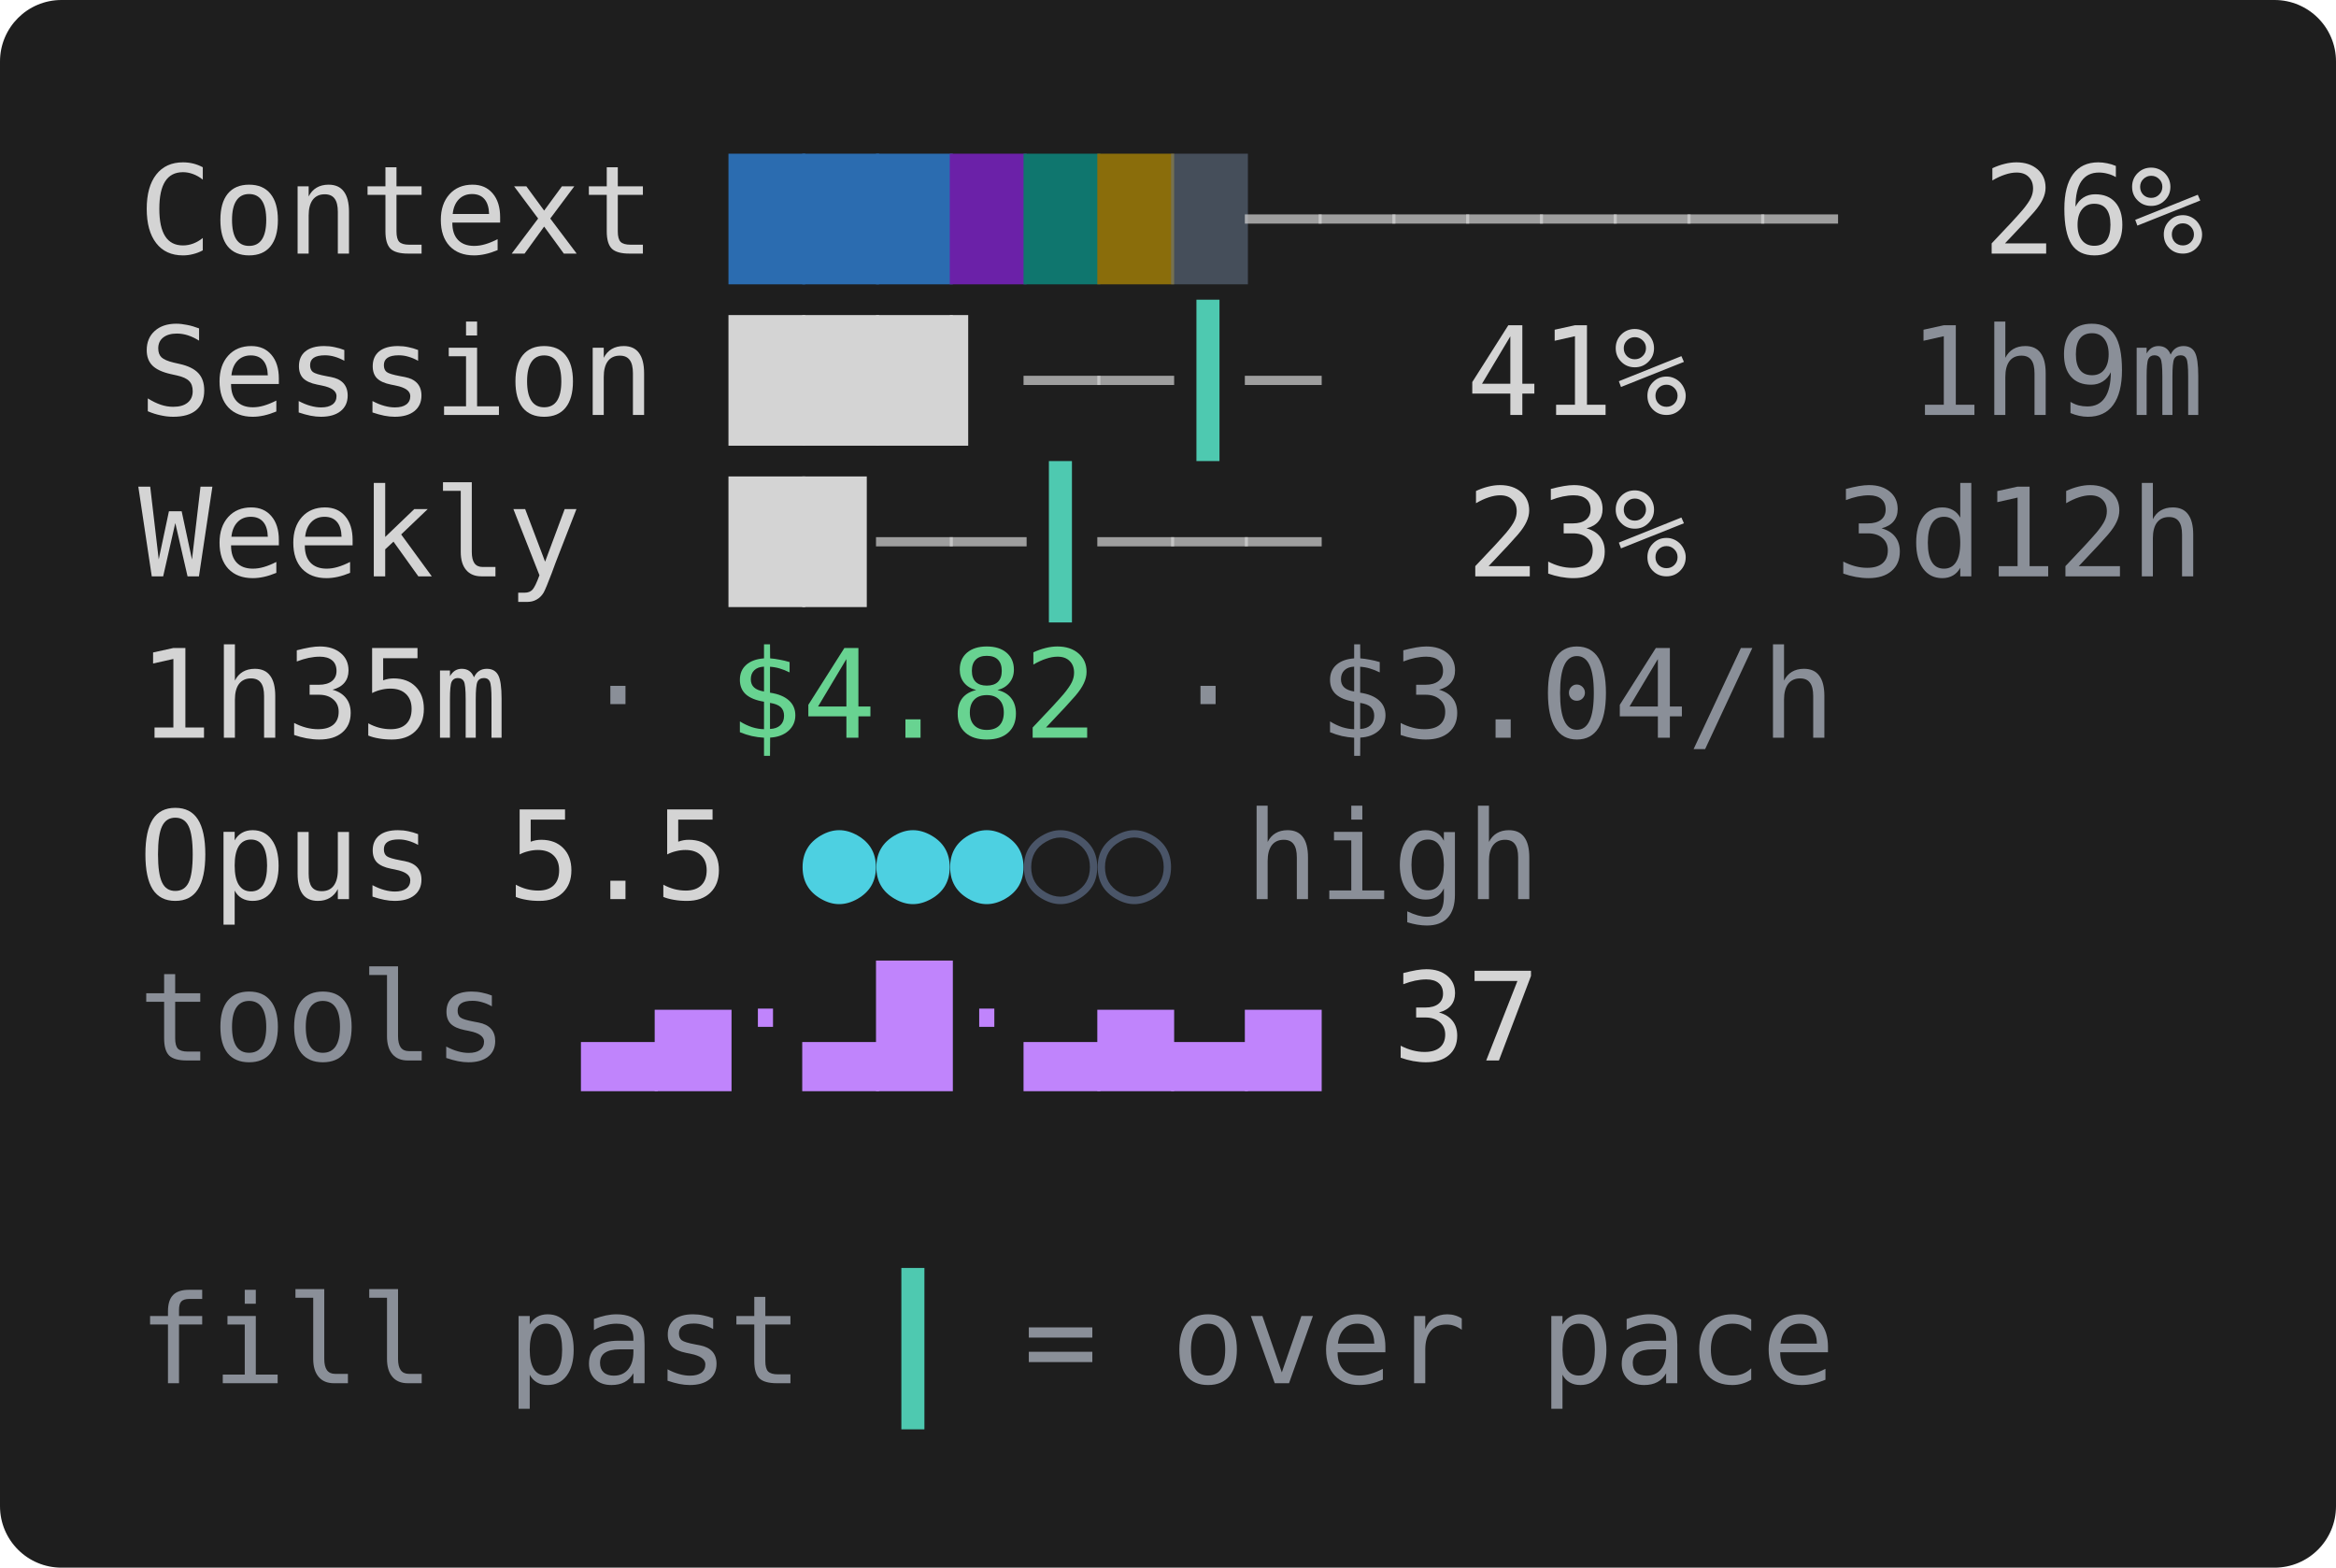
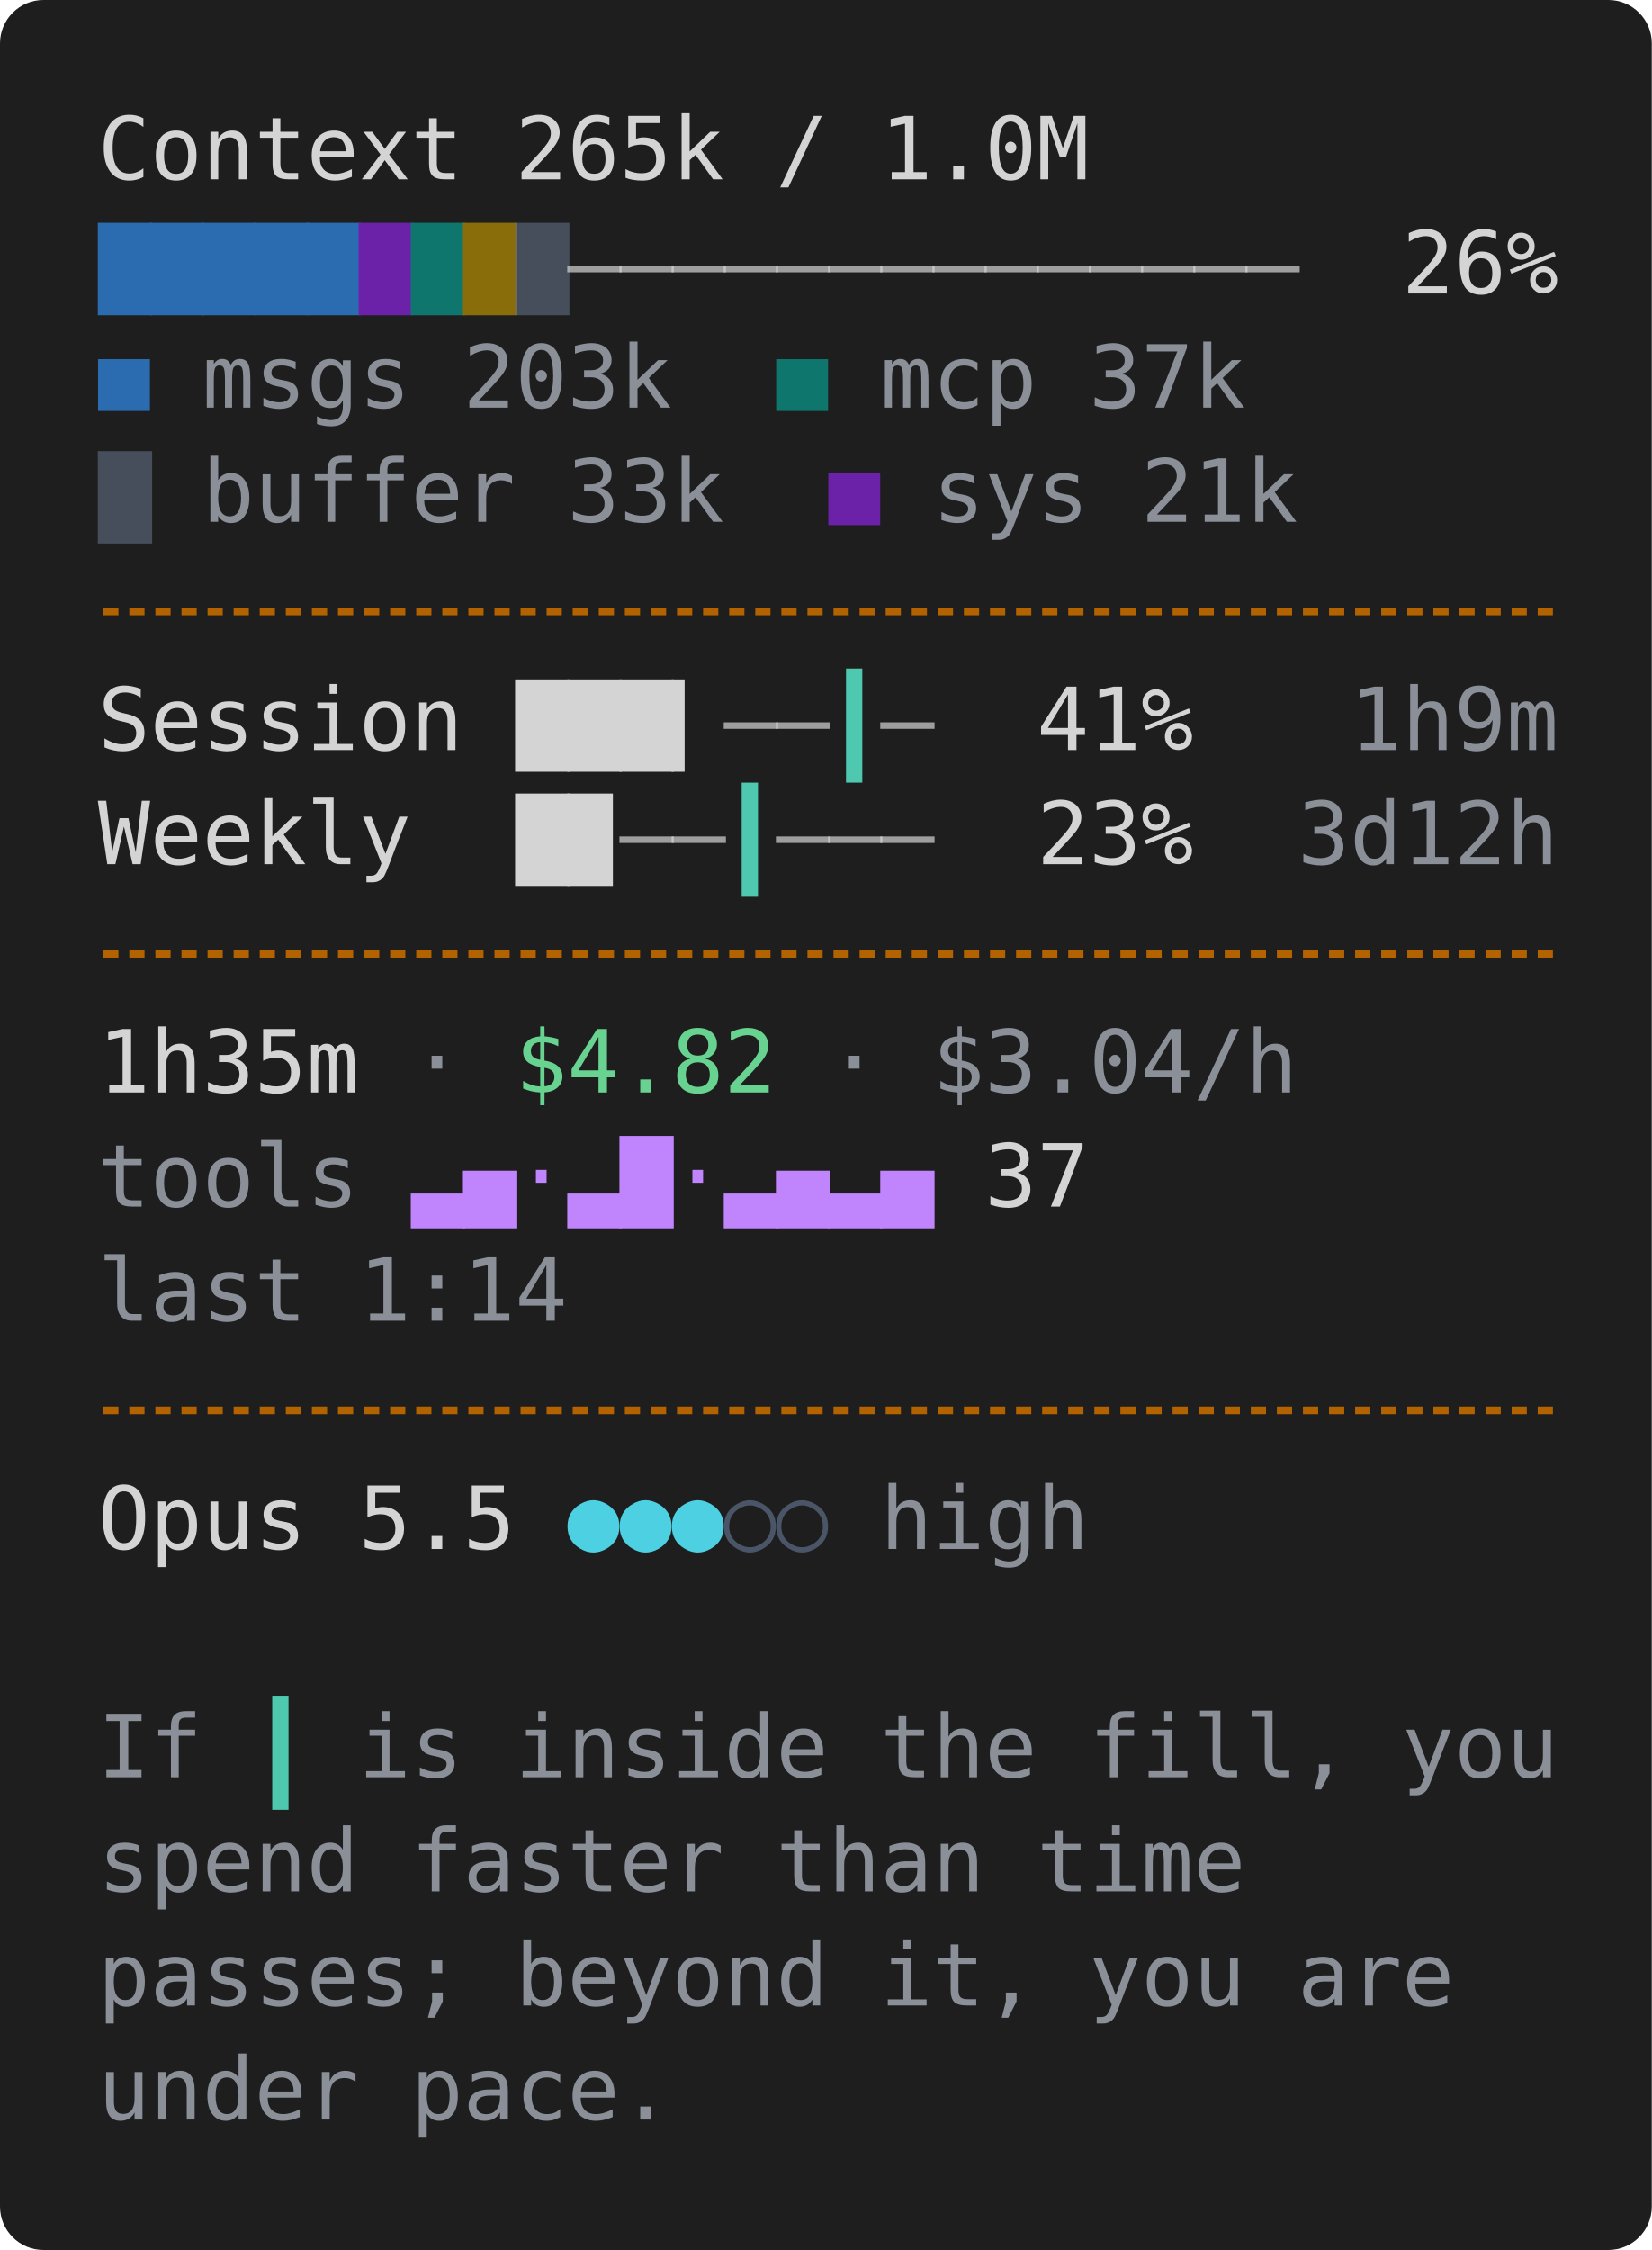
- <svg xmlns="http://www.w3.org/2000/svg" width="304" height="204" viewBox="0 0 304 204" font-family="DejaVu Sans Mono, Menlo, Consolas, monospace" font-size="16">
-   <rect width="304" height="204" rx="8" fill="#1e1e1e" />
+ <svg xmlns="http://www.w3.org/2000/svg" width="304" height="414" viewBox="0 0 304 414" font-family="DejaVu Sans Mono, Menlo, Consolas, monospace" font-size="16">
+   <rect width="304" height="414" rx="8" fill="#1e1e1e" />
  <text x="18.0" y="33" fill="#d4d4d4">C</text>
  <text x="27.6" y="33" fill="#d4d4d4">o</text>
  <text x="37.2" y="33" fill="#d4d4d4">n</text>
  <text x="46.8" y="33" fill="#d4d4d4">t</text>
  <text x="56.4" y="33" fill="#d4d4d4">e</text>
  <text x="66.0" y="33" fill="#d4d4d4">x</text>
  <text x="75.6" y="33" fill="#d4d4d4">t</text>
-   <rect x="94.8" y="20" width="10.0" height="17" fill="#2b6cb0" />
-   <rect x="104.4" y="20" width="10.0" height="17" fill="#2b6cb0" />
-   <rect x="114.0" y="20" width="10.0" height="17" fill="#2b6cb0" />
-   <rect x="123.6" y="20" width="10.0" height="17" fill="#6b21a8" />
-   <rect x="133.2" y="20" width="10.0" height="17" fill="#0f766e" />
-   <rect x="142.8" y="20" width="10.0" height="17" fill="#8a6d0b" />
-   <rect x="152.4" y="20" width="10.0" height="17" fill="#64748b" opacity="0.55" />
-   <line x1="162.0" y1="28.5" x2="172.0" y2="28.5" stroke="#d4d4d4" stroke-width="1.2" opacity="0.7" />
-   <line x1="171.6" y1="28.5" x2="181.6" y2="28.5" stroke="#d4d4d4" stroke-width="1.2" opacity="0.7" />
-   <line x1="181.2" y1="28.5" x2="191.2" y2="28.5" stroke="#d4d4d4" stroke-width="1.2" opacity="0.7" />
-   <line x1="190.8" y1="28.5" x2="200.8" y2="28.5" stroke="#d4d4d4" stroke-width="1.2" opacity="0.7" />
-   <line x1="200.4" y1="28.5" x2="210.4" y2="28.5" stroke="#d4d4d4" stroke-width="1.2" opacity="0.7" />
-   <line x1="210.0" y1="28.5" x2="220.0" y2="28.5" stroke="#d4d4d4" stroke-width="1.2" opacity="0.7" />
-   <line x1="219.6" y1="28.5" x2="229.6" y2="28.5" stroke="#d4d4d4" stroke-width="1.2" opacity="0.7" />
-   <line x1="229.2" y1="28.5" x2="239.2" y2="28.5" stroke="#d4d4d4" stroke-width="1.2" opacity="0.7" />
-   <text x="258.0" y="33" fill="#d4d4d4">2</text>
-   <text x="267.6" y="33" fill="#d4d4d4">6</text>
-   <text x="277.2" y="33" fill="#d4d4d4">%</text>
-   <text x="18.0" y="54" fill="#d4d4d4">S</text>
-   <text x="27.6" y="54" fill="#d4d4d4">e</text>
-   <text x="37.2" y="54" fill="#d4d4d4">s</text>
-   <text x="46.8" y="54" fill="#d4d4d4">s</text>
-   <text x="56.4" y="54" fill="#d4d4d4">i</text>
-   <text x="66.0" y="54" fill="#d4d4d4">o</text>
-   <text x="75.6" y="54" fill="#d4d4d4">n</text>
-   <rect x="94.8" y="41" width="10.0" height="17" fill="#d4d4d4" />
-   <rect x="104.4" y="41" width="10.0" height="17" fill="#d4d4d4" />
-   <rect x="114.0" y="41" width="10.0" height="17" fill="#d4d4d4" />
-   <rect x="123.6" y="41" width="2.4" height="17" fill="#d4d4d4" />
+   <text x="94.8" y="33" fill="#d4d4d4">2</text>
+   <text x="104.4" y="33" fill="#d4d4d4">6</text>
+   <text x="114.0" y="33" fill="#d4d4d4">5</text>
+   <text x="123.6" y="33" fill="#d4d4d4">k</text>
+   <text x="142.8" y="33" fill="#d4d4d4">/</text>
+   <text x="162.0" y="33" fill="#d4d4d4">1</text>
+   <text x="171.6" y="33" fill="#d4d4d4">.</text>
+   <text x="181.2" y="33" fill="#d4d4d4">0</text>
+   <text x="190.8" y="33" fill="#d4d4d4">M</text>
+   <rect x="18.0" y="41" width="10.0" height="17" fill="#2b6cb0" />
+   <rect x="27.6" y="41" width="10.0" height="17" fill="#2b6cb0" />
+   <rect x="37.2" y="41" width="10.0" height="17" fill="#2b6cb0" />
+   <rect x="46.8" y="41" width="10.0" height="17" fill="#2b6cb0" />
+   <rect x="56.4" y="41" width="10.0" height="17" fill="#2b6cb0" />
+   <rect x="66.0" y="41" width="10.0" height="17" fill="#6b21a8" />
+   <rect x="75.6" y="41" width="10.0" height="17" fill="#0f766e" />
+   <rect x="85.2" y="41" width="10.0" height="17" fill="#8a6d0b" />
+   <rect x="94.8" y="41" width="10.0" height="17" fill="#64748b" opacity="0.55" />
+   <line x1="104.4" y1="49.5" x2="114.4" y2="49.5" stroke="#d4d4d4" stroke-width="1.2" opacity="0.7" />
+   <line x1="114.0" y1="49.5" x2="124.0" y2="49.5" stroke="#d4d4d4" stroke-width="1.2" opacity="0.7" />
+   <line x1="123.6" y1="49.5" x2="133.6" y2="49.5" stroke="#d4d4d4" stroke-width="1.2" opacity="0.7" />
  <line x1="133.2" y1="49.5" x2="143.2" y2="49.5" stroke="#d4d4d4" stroke-width="1.2" opacity="0.7" />
  <line x1="142.8" y1="49.5" x2="152.8" y2="49.5" stroke="#d4d4d4" stroke-width="1.2" opacity="0.7" />
-   <line x1="157.2" y1="39" x2="157.2" y2="60" stroke="#4ec9b0" stroke-width="3" />
+   <line x1="152.4" y1="49.5" x2="162.4" y2="49.5" stroke="#d4d4d4" stroke-width="1.2" opacity="0.7" />
  <line x1="162.0" y1="49.5" x2="172.0" y2="49.5" stroke="#d4d4d4" stroke-width="1.2" opacity="0.7" />
-   <text x="190.8" y="54" fill="#d4d4d4">4</text>
-   <text x="200.4" y="54" fill="#d4d4d4">1</text>
-   <text x="210.0" y="54" fill="#d4d4d4">%</text>
-   <text x="248.4" y="54" fill="#8a8f98">1</text>
-   <text x="258.0" y="54" fill="#8a8f98">h</text>
-   <text x="267.6" y="54" fill="#8a8f98">9</text>
-   <text x="277.2" y="54" fill="#8a8f98">m</text>
-   <text x="18.0" y="75" fill="#d4d4d4">W</text>
-   <text x="27.6" y="75" fill="#d4d4d4">e</text>
-   <text x="37.2" y="75" fill="#d4d4d4">e</text>
-   <text x="46.8" y="75" fill="#d4d4d4">k</text>
-   <text x="56.4" y="75" fill="#d4d4d4">l</text>
-   <text x="66.0" y="75" fill="#d4d4d4">y</text>
-   <rect x="94.8" y="62" width="10.0" height="17" fill="#d4d4d4" />
-   <rect x="104.4" y="62" width="8.4" height="17" fill="#d4d4d4" />
-   <line x1="114.0" y1="70.5" x2="124.0" y2="70.5" stroke="#d4d4d4" stroke-width="1.2" opacity="0.7" />
-   <line x1="123.6" y1="70.5" x2="133.6" y2="70.5" stroke="#d4d4d4" stroke-width="1.2" opacity="0.7" />
-   <line x1="138.0" y1="60" x2="138.0" y2="81" stroke="#4ec9b0" stroke-width="3" />
-   <line x1="142.8" y1="70.5" x2="152.8" y2="70.5" stroke="#d4d4d4" stroke-width="1.2" opacity="0.7" />
-   <line x1="152.4" y1="70.5" x2="162.4" y2="70.5" stroke="#d4d4d4" stroke-width="1.2" opacity="0.7" />
-   <line x1="162.0" y1="70.5" x2="172.0" y2="70.5" stroke="#d4d4d4" stroke-width="1.2" opacity="0.7" />
-   <text x="190.8" y="75" fill="#d4d4d4">2</text>
-   <text x="200.4" y="75" fill="#d4d4d4">3</text>
-   <text x="210.0" y="75" fill="#d4d4d4">%</text>
-   <text x="238.8" y="75" fill="#8a8f98">3</text>
-   <text x="248.4" y="75" fill="#8a8f98">d</text>
-   <text x="258.0" y="75" fill="#8a8f98">1</text>
-   <text x="267.6" y="75" fill="#8a8f98">2</text>
-   <text x="277.2" y="75" fill="#8a8f98">h</text>
-   <text x="18.0" y="96" fill="#d4d4d4">1</text>
-   <text x="27.6" y="96" fill="#d4d4d4">h</text>
-   <text x="37.2" y="96" fill="#d4d4d4">3</text>
-   <text x="46.8" y="96" fill="#d4d4d4">5</text>
-   <text x="56.4" y="96" fill="#d4d4d4">m</text>
-   <text x="75.6" y="96" fill="#8a8f98">·</text>
-   <text x="94.8" y="96" fill="#68d391">$</text>
-   <text x="104.4" y="96" fill="#68d391">4</text>
-   <text x="114.0" y="96" fill="#68d391">.</text>
-   <text x="123.6" y="96" fill="#68d391">8</text>
-   <text x="133.2" y="96" fill="#68d391">2</text>
-   <text x="152.4" y="96" fill="#8a8f98">·</text>
-   <text x="171.6" y="96" fill="#8a8f98">$</text>
-   <text x="181.2" y="96" fill="#8a8f98">3</text>
-   <text x="190.8" y="96" fill="#8a8f98">.</text>
-   <text x="200.4" y="96" fill="#8a8f98">0</text>
-   <text x="210.0" y="96" fill="#8a8f98">4</text>
-   <text x="219.6" y="96" fill="#8a8f98">/</text>
-   <text x="229.2" y="96" fill="#8a8f98">h</text>
-   <text x="18.0" y="117" fill="#d4d4d4">O</text>
-   <text x="27.6" y="117" fill="#d4d4d4">p</text>
-   <text x="37.2" y="117" fill="#d4d4d4">u</text>
-   <text x="46.8" y="117" fill="#d4d4d4">s</text>
-   <text x="66.0" y="117" fill="#d4d4d4">5</text>
-   <text x="75.6" y="117" fill="#d4d4d4">.</text>
-   <text x="85.2" y="117" fill="#d4d4d4">5</text>
-   <text x="104.4" y="117" fill="#4dd0e1">●</text>
-   <text x="114.0" y="117" fill="#4dd0e1">●</text>
-   <text x="123.6" y="117" fill="#4dd0e1">●</text>
-   <text x="133.2" y="117" fill="#4a5568">○</text>
-   <text x="142.8" y="117" fill="#4a5568">○</text>
-   <text x="162.0" y="117" fill="#8a8f98">h</text>
-   <text x="171.6" y="117" fill="#8a8f98">i</text>
-   <text x="181.2" y="117" fill="#8a8f98">g</text>
-   <text x="190.8" y="117" fill="#8a8f98">h</text>
-   <text x="18.0" y="138" fill="#8a8f98">t</text>
-   <text x="27.6" y="138" fill="#8a8f98">o</text>
-   <text x="37.2" y="138" fill="#8a8f98">o</text>
-   <text x="46.8" y="138" fill="#8a8f98">l</text>
-   <text x="56.4" y="138" fill="#8a8f98">s</text>
-   <rect x="75.6" y="135.6" width="10.0" height="6.4" fill="#c084fc" />
-   <rect x="85.2" y="131.4" width="10.0" height="10.6" fill="#c084fc" />
-   <text x="94.8" y="138" fill="#c084fc">·</text>
-   <rect x="104.4" y="135.6" width="10.0" height="6.4" fill="#c084fc" />
-   <rect x="114.0" y="125" width="10.0" height="17" fill="#c084fc" />
-   <text x="123.6" y="138" fill="#c084fc">·</text>
-   <rect x="133.2" y="135.6" width="10.0" height="6.4" fill="#c084fc" />
-   <rect x="142.8" y="131.4" width="10.0" height="10.6" fill="#c084fc" />
-   <rect x="152.4" y="135.6" width="10.0" height="6.4" fill="#c084fc" />
-   <rect x="162.0" y="131.4" width="10.0" height="10.6" fill="#c084fc" />
-   <text x="181.2" y="138" fill="#d4d4d4">3</text>
-   <text x="190.8" y="138" fill="#d4d4d4">7</text>
-   <text x="18.0" y="180" fill="#8a8f98">f</text>
-   <text x="27.6" y="180" fill="#8a8f98">i</text>
-   <text x="37.2" y="180" fill="#8a8f98">l</text>
-   <text x="46.8" y="180" fill="#8a8f98">l</text>
-   <text x="66.0" y="180" fill="#8a8f98">p</text>
-   <text x="75.6" y="180" fill="#8a8f98">a</text>
-   <text x="85.2" y="180" fill="#8a8f98">s</text>
-   <text x="94.8" y="180" fill="#8a8f98">t</text>
-   <line x1="118.8" y1="165" x2="118.8" y2="186" stroke="#4ec9b0" stroke-width="3" />
-   <text x="133.2" y="180" fill="#8a8f98">=</text>
-   <text x="152.4" y="180" fill="#8a8f98">o</text>
-   <text x="162.0" y="180" fill="#8a8f98">v</text>
-   <text x="171.6" y="180" fill="#8a8f98">e</text>
-   <text x="181.2" y="180" fill="#8a8f98">r</text>
-   <text x="200.4" y="180" fill="#8a8f98">p</text>
-   <text x="210.0" y="180" fill="#8a8f98">a</text>
-   <text x="219.6" y="180" fill="#8a8f98">c</text>
-   <text x="229.2" y="180" fill="#8a8f98">e</text>
+   <line x1="171.6" y1="49.5" x2="181.6" y2="49.5" stroke="#d4d4d4" stroke-width="1.2" opacity="0.7" />
+   <line x1="181.2" y1="49.5" x2="191.2" y2="49.5" stroke="#d4d4d4" stroke-width="1.2" opacity="0.7" />
+   <line x1="190.8" y1="49.5" x2="200.8" y2="49.5" stroke="#d4d4d4" stroke-width="1.2" opacity="0.7" />
+   <line x1="200.4" y1="49.5" x2="210.4" y2="49.5" stroke="#d4d4d4" stroke-width="1.2" opacity="0.7" />
+   <line x1="210.0" y1="49.5" x2="220.0" y2="49.5" stroke="#d4d4d4" stroke-width="1.2" opacity="0.7" />
+   <line x1="219.6" y1="49.5" x2="229.6" y2="49.5" stroke="#d4d4d4" stroke-width="1.2" opacity="0.7" />
+   <line x1="229.2" y1="49.5" x2="239.2" y2="49.5" stroke="#d4d4d4" stroke-width="1.2" opacity="0.7" />
+   <text x="258.0" y="54" fill="#d4d4d4">2</text>
+   <text x="267.6" y="54" fill="#d4d4d4">6</text>
+   <text x="277.2" y="54" fill="#d4d4d4">%</text>
+   <text x="18.0" y="75" fill="#2b6cb0">■</text>
+   <text x="37.2" y="75" fill="#8a8f98">m</text>
+   <text x="46.8" y="75" fill="#8a8f98">s</text>
+   <text x="56.4" y="75" fill="#8a8f98">g</text>
+   <text x="66.0" y="75" fill="#8a8f98">s</text>
+   <text x="85.2" y="75" fill="#8a8f98">2</text>
+   <text x="94.8" y="75" fill="#8a8f98">0</text>
+   <text x="104.4" y="75" fill="#8a8f98">3</text>
+   <text x="114.0" y="75" fill="#8a8f98">k</text>
+   <text x="142.8" y="75" fill="#0f766e">■</text>
+   <text x="162.0" y="75" fill="#8a8f98">m</text>
+   <text x="171.6" y="75" fill="#8a8f98">c</text>
+   <text x="181.2" y="75" fill="#8a8f98">p</text>
+   <text x="200.4" y="75" fill="#8a8f98">3</text>
+   <text x="210.0" y="75" fill="#8a8f98">7</text>
+   <text x="219.6" y="75" fill="#8a8f98">k</text>
+   <rect x="18.0" y="83" width="10.0" height="17" fill="#64748b" opacity="0.55" />
+   <text x="37.2" y="96" fill="#8a8f98">b</text>
+   <text x="46.8" y="96" fill="#8a8f98">u</text>
+   <text x="56.4" y="96" fill="#8a8f98">f</text>
+   <text x="66.0" y="96" fill="#8a8f98">f</text>
+   <text x="75.6" y="96" fill="#8a8f98">e</text>
+   <text x="85.2" y="96" fill="#8a8f98">r</text>
+   <text x="104.4" y="96" fill="#8a8f98">3</text>
+   <text x="114.0" y="96" fill="#8a8f98">3</text>
+   <text x="123.6" y="96" fill="#8a8f98">k</text>
+   <text x="152.4" y="96" fill="#6b21a8">■</text>
+   <text x="171.6" y="96" fill="#8a8f98">s</text>
+   <text x="181.2" y="96" fill="#8a8f98">y</text>
+   <text x="190.8" y="96" fill="#8a8f98">s</text>
+   <text x="210.0" y="96" fill="#8a8f98">2</text>
+   <text x="219.6" y="96" fill="#8a8f98">1</text>
+   <text x="229.2" y="96" fill="#8a8f98">k</text>
+   <line x1="19.0" y1="112.5" x2="21.8" y2="112.5" stroke="#b36200" stroke-width="1.4" />
+   <line x1="23.8" y1="112.5" x2="26.6" y2="112.5" stroke="#b36200" stroke-width="1.4" />
+   <line x1="28.6" y1="112.5" x2="31.4" y2="112.5" stroke="#b36200" stroke-width="1.4" />
+   <line x1="33.4" y1="112.5" x2="36.2" y2="112.5" stroke="#b36200" stroke-width="1.4" />
+   <line x1="38.2" y1="112.5" x2="41.0" y2="112.5" stroke="#b36200" stroke-width="1.4" />
+   <line x1="43.0" y1="112.5" x2="45.8" y2="112.5" stroke="#b36200" stroke-width="1.4" />
+   <line x1="47.8" y1="112.5" x2="50.6" y2="112.5" stroke="#b36200" stroke-width="1.4" />
+   <line x1="52.6" y1="112.5" x2="55.4" y2="112.5" stroke="#b36200" stroke-width="1.4" />
+   <line x1="57.4" y1="112.5" x2="60.2" y2="112.5" stroke="#b36200" stroke-width="1.4" />
+   <line x1="62.2" y1="112.5" x2="65.0" y2="112.5" stroke="#b36200" stroke-width="1.4" />
+   <line x1="67.0" y1="112.5" x2="69.8" y2="112.5" stroke="#b36200" stroke-width="1.4" />
+   <line x1="71.8" y1="112.5" x2="74.6" y2="112.5" stroke="#b36200" stroke-width="1.4" />
+   <line x1="76.6" y1="112.5" x2="79.4" y2="112.5" stroke="#b36200" stroke-width="1.4" />
+   <line x1="81.4" y1="112.5" x2="84.2" y2="112.5" stroke="#b36200" stroke-width="1.4" />
+   <line x1="86.2" y1="112.5" x2="89.0" y2="112.5" stroke="#b36200" stroke-width="1.4" />
+   <line x1="91.0" y1="112.5" x2="93.8" y2="112.5" stroke="#b36200" stroke-width="1.4" />
+   <line x1="95.8" y1="112.5" x2="98.6" y2="112.5" stroke="#b36200" stroke-width="1.4" />
+   <line x1="100.6" y1="112.5" x2="103.4" y2="112.5" stroke="#b36200" stroke-width="1.4" />
+   <line x1="105.4" y1="112.5" x2="108.2" y2="112.5" stroke="#b36200" stroke-width="1.4" />
+   <line x1="110.2" y1="112.5" x2="113.0" y2="112.5" stroke="#b36200" stroke-width="1.4" />
+   <line x1="115.0" y1="112.5" x2="117.8" y2="112.5" stroke="#b36200" stroke-width="1.4" />
+   <line x1="119.8" y1="112.5" x2="122.6" y2="112.5" stroke="#b36200" stroke-width="1.4" />
+   <line x1="124.6" y1="112.5" x2="127.4" y2="112.5" stroke="#b36200" stroke-width="1.4" />
+   <line x1="129.4" y1="112.5" x2="132.2" y2="112.5" stroke="#b36200" stroke-width="1.4" />
+   <line x1="134.2" y1="112.5" x2="137.0" y2="112.5" stroke="#b36200" stroke-width="1.4" />
+   <line x1="139.0" y1="112.5" x2="141.8" y2="112.5" stroke="#b36200" stroke-width="1.4" />
+   <line x1="143.8" y1="112.5" x2="146.6" y2="112.5" stroke="#b36200" stroke-width="1.4" />
+   <line x1="148.6" y1="112.5" x2="151.4" y2="112.5" stroke="#b36200" stroke-width="1.4" />
+   <line x1="153.4" y1="112.5" x2="156.2" y2="112.5" stroke="#b36200" stroke-width="1.4" />
+   <line x1="158.2" y1="112.5" x2="161.0" y2="112.5" stroke="#b36200" stroke-width="1.4" />
+   <line x1="163.0" y1="112.5" x2="165.8" y2="112.5" stroke="#b36200" stroke-width="1.4" />
+   <line x1="167.8" y1="112.5" x2="170.6" y2="112.5" stroke="#b36200" stroke-width="1.4" />
+   <line x1="172.6" y1="112.5" x2="175.4" y2="112.5" stroke="#b36200" stroke-width="1.4" />
+   <line x1="177.4" y1="112.5" x2="180.2" y2="112.5" stroke="#b36200" stroke-width="1.4" />
+   <line x1="182.2" y1="112.5" x2="185.0" y2="112.5" stroke="#b36200" stroke-width="1.4" />
+   <line x1="187.0" y1="112.5" x2="189.8" y2="112.5" stroke="#b36200" stroke-width="1.4" />
+   <line x1="191.8" y1="112.5" x2="194.6" y2="112.5" stroke="#b36200" stroke-width="1.4" />
+   <line x1="196.6" y1="112.5" x2="199.4" y2="112.5" stroke="#b36200" stroke-width="1.4" />
+   <line x1="201.4" y1="112.5" x2="204.2" y2="112.5" stroke="#b36200" stroke-width="1.4" />
+   <line x1="206.2" y1="112.5" x2="209.0" y2="112.5" stroke="#b36200" stroke-width="1.4" />
+   <line x1="211.0" y1="112.5" x2="213.8" y2="112.5" stroke="#b36200" stroke-width="1.4" />
+   <line x1="215.8" y1="112.5" x2="218.6" y2="112.5" stroke="#b36200" stroke-width="1.4" />
+   <line x1="220.6" y1="112.5" x2="223.4" y2="112.5" stroke="#b36200" stroke-width="1.4" />
+   <line x1="225.4" y1="112.5" x2="228.2" y2="112.5" stroke="#b36200" stroke-width="1.4" />
+   <line x1="230.2" y1="112.5" x2="233.0" y2="112.5" stroke="#b36200" stroke-width="1.4" />
+   <line x1="235.0" y1="112.5" x2="237.8" y2="112.5" stroke="#b36200" stroke-width="1.4" />
+   <line x1="239.8" y1="112.5" x2="242.6" y2="112.5" stroke="#b36200" stroke-width="1.4" />
+   <line x1="244.6" y1="112.5" x2="247.4" y2="112.5" stroke="#b36200" stroke-width="1.4" />
+   <line x1="249.4" y1="112.5" x2="252.2" y2="112.5" stroke="#b36200" stroke-width="1.4" />
+   <line x1="254.2" y1="112.5" x2="257.0" y2="112.5" stroke="#b36200" stroke-width="1.4" />
+   <line x1="259.0" y1="112.5" x2="261.8" y2="112.5" stroke="#b36200" stroke-width="1.4" />
+   <line x1="263.8" y1="112.5" x2="266.6" y2="112.5" stroke="#b36200" stroke-width="1.4" />
+   <line x1="268.6" y1="112.5" x2="271.4" y2="112.5" stroke="#b36200" stroke-width="1.4" />
+   <line x1="273.4" y1="112.5" x2="276.2" y2="112.5" stroke="#b36200" stroke-width="1.4" />
+   <line x1="278.2" y1="112.5" x2="281.0" y2="112.5" stroke="#b36200" stroke-width="1.4" />
+   <line x1="283.0" y1="112.5" x2="285.8" y2="112.5" stroke="#b36200" stroke-width="1.4" />
+   <text x="18.0" y="138" fill="#d4d4d4">S</text>
+   <text x="27.6" y="138" fill="#d4d4d4">e</text>
+   <text x="37.2" y="138" fill="#d4d4d4">s</text>
+   <text x="46.8" y="138" fill="#d4d4d4">s</text>
+   <text x="56.4" y="138" fill="#d4d4d4">i</text>
+   <text x="66.0" y="138" fill="#d4d4d4">o</text>
+   <text x="75.6" y="138" fill="#d4d4d4">n</text>
+   <rect x="94.8" y="125" width="10.0" height="17" fill="#d4d4d4" />
+   <rect x="104.4" y="125" width="10.0" height="17" fill="#d4d4d4" />
+   <rect x="114.0" y="125" width="10.0" height="17" fill="#d4d4d4" />
+   <rect x="123.6" y="125" width="2.4" height="17" fill="#d4d4d4" />
+   <line x1="133.2" y1="133.5" x2="143.2" y2="133.5" stroke="#d4d4d4" stroke-width="1.2" opacity="0.7" />
+   <line x1="142.8" y1="133.5" x2="152.8" y2="133.5" stroke="#d4d4d4" stroke-width="1.2" opacity="0.7" />
+   <line x1="157.2" y1="123" x2="157.2" y2="144" stroke="#4ec9b0" stroke-width="3" />
+   <line x1="162.0" y1="133.5" x2="172.0" y2="133.5" stroke="#d4d4d4" stroke-width="1.2" opacity="0.7" />
+   <text x="190.8" y="138" fill="#d4d4d4">4</text>
+   <text x="200.4" y="138" fill="#d4d4d4">1</text>
+   <text x="210.0" y="138" fill="#d4d4d4">%</text>
+   <text x="248.4" y="138" fill="#8a8f98">1</text>
+   <text x="258.0" y="138" fill="#8a8f98">h</text>
+   <text x="267.6" y="138" fill="#8a8f98">9</text>
+   <text x="277.2" y="138" fill="#8a8f98">m</text>
+   <text x="18.0" y="159" fill="#d4d4d4">W</text>
+   <text x="27.6" y="159" fill="#d4d4d4">e</text>
+   <text x="37.2" y="159" fill="#d4d4d4">e</text>
+   <text x="46.8" y="159" fill="#d4d4d4">k</text>
+   <text x="56.4" y="159" fill="#d4d4d4">l</text>
+   <text x="66.0" y="159" fill="#d4d4d4">y</text>
+   <rect x="94.8" y="146" width="10.0" height="17" fill="#d4d4d4" />
+   <rect x="104.4" y="146" width="8.4" height="17" fill="#d4d4d4" />
+   <line x1="114.0" y1="154.5" x2="124.0" y2="154.5" stroke="#d4d4d4" stroke-width="1.2" opacity="0.7" />
+   <line x1="123.6" y1="154.5" x2="133.6" y2="154.5" stroke="#d4d4d4" stroke-width="1.2" opacity="0.7" />
+   <line x1="138.0" y1="144" x2="138.0" y2="165" stroke="#4ec9b0" stroke-width="3" />
+   <line x1="142.8" y1="154.5" x2="152.8" y2="154.5" stroke="#d4d4d4" stroke-width="1.2" opacity="0.7" />
+   <line x1="152.4" y1="154.5" x2="162.4" y2="154.5" stroke="#d4d4d4" stroke-width="1.2" opacity="0.7" />
+   <line x1="162.0" y1="154.5" x2="172.0" y2="154.5" stroke="#d4d4d4" stroke-width="1.2" opacity="0.7" />
+   <text x="190.8" y="159" fill="#d4d4d4">2</text>
+   <text x="200.4" y="159" fill="#d4d4d4">3</text>
+   <text x="210.0" y="159" fill="#d4d4d4">%</text>
+   <text x="238.8" y="159" fill="#8a8f98">3</text>
+   <text x="248.4" y="159" fill="#8a8f98">d</text>
+   <text x="258.0" y="159" fill="#8a8f98">1</text>
+   <text x="267.6" y="159" fill="#8a8f98">2</text>
+   <text x="277.2" y="159" fill="#8a8f98">h</text>
+   <line x1="19.0" y1="175.5" x2="21.8" y2="175.5" stroke="#b36200" stroke-width="1.4" />
+   <line x1="23.8" y1="175.5" x2="26.6" y2="175.5" stroke="#b36200" stroke-width="1.4" />
+   <line x1="28.6" y1="175.5" x2="31.4" y2="175.5" stroke="#b36200" stroke-width="1.4" />
+   <line x1="33.4" y1="175.5" x2="36.2" y2="175.5" stroke="#b36200" stroke-width="1.4" />
+   <line x1="38.2" y1="175.5" x2="41.0" y2="175.5" stroke="#b36200" stroke-width="1.4" />
+   <line x1="43.0" y1="175.5" x2="45.8" y2="175.5" stroke="#b36200" stroke-width="1.4" />
+   <line x1="47.8" y1="175.5" x2="50.6" y2="175.5" stroke="#b36200" stroke-width="1.4" />
+   <line x1="52.6" y1="175.5" x2="55.4" y2="175.5" stroke="#b36200" stroke-width="1.4" />
+   <line x1="57.4" y1="175.5" x2="60.2" y2="175.5" stroke="#b36200" stroke-width="1.4" />
+   <line x1="62.2" y1="175.5" x2="65.0" y2="175.5" stroke="#b36200" stroke-width="1.4" />
+   <line x1="67.0" y1="175.5" x2="69.8" y2="175.5" stroke="#b36200" stroke-width="1.4" />
+   <line x1="71.8" y1="175.5" x2="74.6" y2="175.5" stroke="#b36200" stroke-width="1.4" />
+   <line x1="76.6" y1="175.5" x2="79.4" y2="175.5" stroke="#b36200" stroke-width="1.4" />
+   <line x1="81.4" y1="175.5" x2="84.2" y2="175.5" stroke="#b36200" stroke-width="1.4" />
+   <line x1="86.2" y1="175.5" x2="89.0" y2="175.5" stroke="#b36200" stroke-width="1.4" />
+   <line x1="91.0" y1="175.5" x2="93.8" y2="175.5" stroke="#b36200" stroke-width="1.4" />
+   <line x1="95.8" y1="175.5" x2="98.6" y2="175.5" stroke="#b36200" stroke-width="1.4" />
+   <line x1="100.6" y1="175.5" x2="103.4" y2="175.5" stroke="#b36200" stroke-width="1.4" />
+   <line x1="105.4" y1="175.5" x2="108.2" y2="175.5" stroke="#b36200" stroke-width="1.4" />
+   <line x1="110.2" y1="175.5" x2="113.0" y2="175.5" stroke="#b36200" stroke-width="1.4" />
+   <line x1="115.0" y1="175.5" x2="117.8" y2="175.5" stroke="#b36200" stroke-width="1.4" />
+   <line x1="119.8" y1="175.5" x2="122.6" y2="175.5" stroke="#b36200" stroke-width="1.4" />
+   <line x1="124.6" y1="175.5" x2="127.4" y2="175.5" stroke="#b36200" stroke-width="1.4" />
+   <line x1="129.4" y1="175.5" x2="132.2" y2="175.5" stroke="#b36200" stroke-width="1.4" />
+   <line x1="134.2" y1="175.5" x2="137.0" y2="175.5" stroke="#b36200" stroke-width="1.4" />
+   <line x1="139.0" y1="175.5" x2="141.8" y2="175.5" stroke="#b36200" stroke-width="1.4" />
+   <line x1="143.8" y1="175.5" x2="146.6" y2="175.5" stroke="#b36200" stroke-width="1.4" />
+   <line x1="148.6" y1="175.5" x2="151.4" y2="175.5" stroke="#b36200" stroke-width="1.4" />
+   <line x1="153.4" y1="175.5" x2="156.2" y2="175.5" stroke="#b36200" stroke-width="1.4" />
+   <line x1="158.2" y1="175.5" x2="161.0" y2="175.5" stroke="#b36200" stroke-width="1.4" />
+   <line x1="163.0" y1="175.5" x2="165.8" y2="175.5" stroke="#b36200" stroke-width="1.4" />
+   <line x1="167.8" y1="175.5" x2="170.6" y2="175.5" stroke="#b36200" stroke-width="1.4" />
+   <line x1="172.6" y1="175.5" x2="175.4" y2="175.5" stroke="#b36200" stroke-width="1.4" />
+   <line x1="177.4" y1="175.5" x2="180.2" y2="175.5" stroke="#b36200" stroke-width="1.4" />
+   <line x1="182.2" y1="175.5" x2="185.0" y2="175.5" stroke="#b36200" stroke-width="1.4" />
+   <line x1="187.0" y1="175.5" x2="189.8" y2="175.5" stroke="#b36200" stroke-width="1.4" />
+   <line x1="191.8" y1="175.5" x2="194.6" y2="175.5" stroke="#b36200" stroke-width="1.4" />
+   <line x1="196.6" y1="175.5" x2="199.4" y2="175.5" stroke="#b36200" stroke-width="1.4" />
+   <line x1="201.4" y1="175.5" x2="204.2" y2="175.5" stroke="#b36200" stroke-width="1.4" />
+   <line x1="206.2" y1="175.5" x2="209.0" y2="175.5" stroke="#b36200" stroke-width="1.4" />
+   <line x1="211.0" y1="175.5" x2="213.8" y2="175.5" stroke="#b36200" stroke-width="1.4" />
+   <line x1="215.8" y1="175.5" x2="218.6" y2="175.5" stroke="#b36200" stroke-width="1.4" />
+   <line x1="220.6" y1="175.5" x2="223.4" y2="175.5" stroke="#b36200" stroke-width="1.4" />
+   <line x1="225.4" y1="175.5" x2="228.2" y2="175.5" stroke="#b36200" stroke-width="1.4" />
+   <line x1="230.2" y1="175.5" x2="233.0" y2="175.5" stroke="#b36200" stroke-width="1.4" />
+   <line x1="235.0" y1="175.5" x2="237.8" y2="175.5" stroke="#b36200" stroke-width="1.4" />
+   <line x1="239.8" y1="175.5" x2="242.6" y2="175.5" stroke="#b36200" stroke-width="1.4" />
+   <line x1="244.6" y1="175.5" x2="247.4" y2="175.5" stroke="#b36200" stroke-width="1.4" />
+   <line x1="249.4" y1="175.5" x2="252.2" y2="175.5" stroke="#b36200" stroke-width="1.4" />
+   <line x1="254.2" y1="175.5" x2="257.0" y2="175.5" stroke="#b36200" stroke-width="1.4" />
+   <line x1="259.0" y1="175.5" x2="261.8" y2="175.5" stroke="#b36200" stroke-width="1.4" />
+   <line x1="263.8" y1="175.5" x2="266.6" y2="175.5" stroke="#b36200" stroke-width="1.4" />
+   <line x1="268.6" y1="175.5" x2="271.4" y2="175.5" stroke="#b36200" stroke-width="1.4" />
+   <line x1="273.4" y1="175.5" x2="276.2" y2="175.5" stroke="#b36200" stroke-width="1.4" />
+   <line x1="278.2" y1="175.5" x2="281.0" y2="175.5" stroke="#b36200" stroke-width="1.4" />
+   <line x1="283.0" y1="175.5" x2="285.8" y2="175.5" stroke="#b36200" stroke-width="1.4" />
+   <text x="18.0" y="201" fill="#d4d4d4">1</text>
+   <text x="27.6" y="201" fill="#d4d4d4">h</text>
+   <text x="37.2" y="201" fill="#d4d4d4">3</text>
+   <text x="46.8" y="201" fill="#d4d4d4">5</text>
+   <text x="56.4" y="201" fill="#d4d4d4">m</text>
+   <text x="75.6" y="201" fill="#8a8f98">·</text>
+   <text x="94.8" y="201" fill="#68d391">$</text>
+   <text x="104.4" y="201" fill="#68d391">4</text>
+   <text x="114.0" y="201" fill="#68d391">.</text>
+   <text x="123.6" y="201" fill="#68d391">8</text>
+   <text x="133.2" y="201" fill="#68d391">2</text>
+   <text x="152.4" y="201" fill="#8a8f98">·</text>
+   <text x="171.6" y="201" fill="#8a8f98">$</text>
+   <text x="181.2" y="201" fill="#8a8f98">3</text>
+   <text x="190.8" y="201" fill="#8a8f98">.</text>
+   <text x="200.4" y="201" fill="#8a8f98">0</text>
+   <text x="210.0" y="201" fill="#8a8f98">4</text>
+   <text x="219.6" y="201" fill="#8a8f98">/</text>
+   <text x="229.2" y="201" fill="#8a8f98">h</text>
+   <text x="18.0" y="222" fill="#8a8f98">t</text>
+   <text x="27.6" y="222" fill="#8a8f98">o</text>
+   <text x="37.2" y="222" fill="#8a8f98">o</text>
+   <text x="46.8" y="222" fill="#8a8f98">l</text>
+   <text x="56.4" y="222" fill="#8a8f98">s</text>
+   <rect x="75.6" y="219.6" width="10.0" height="6.4" fill="#c084fc" />
+   <rect x="85.2" y="215.4" width="10.0" height="10.6" fill="#c084fc" />
+   <text x="94.8" y="222" fill="#c084fc">·</text>
+   <rect x="104.4" y="219.6" width="10.0" height="6.4" fill="#c084fc" />
+   <rect x="114.0" y="209" width="10.0" height="17" fill="#c084fc" />
+   <text x="123.6" y="222" fill="#c084fc">·</text>
+   <rect x="133.2" y="219.6" width="10.0" height="6.4" fill="#c084fc" />
+   <rect x="142.8" y="215.4" width="10.0" height="10.6" fill="#c084fc" />
+   <rect x="152.4" y="219.6" width="10.0" height="6.4" fill="#c084fc" />
+   <rect x="162.0" y="215.4" width="10.0" height="10.6" fill="#c084fc" />
+   <text x="181.2" y="222" fill="#d4d4d4">3</text>
+   <text x="190.8" y="222" fill="#d4d4d4">7</text>
+   <text x="18.0" y="243" fill="#8a8f98">l</text>
+   <text x="27.6" y="243" fill="#8a8f98">a</text>
+   <text x="37.2" y="243" fill="#8a8f98">s</text>
+   <text x="46.8" y="243" fill="#8a8f98">t</text>
+   <text x="66.0" y="243" fill="#8a8f98">1</text>
+   <text x="75.6" y="243" fill="#8a8f98">:</text>
+   <text x="85.2" y="243" fill="#8a8f98">1</text>
+   <text x="94.8" y="243" fill="#8a8f98">4</text>
+   <line x1="19.0" y1="259.5" x2="21.8" y2="259.5" stroke="#b36200" stroke-width="1.4" />
+   <line x1="23.8" y1="259.5" x2="26.6" y2="259.5" stroke="#b36200" stroke-width="1.4" />
+   <line x1="28.6" y1="259.5" x2="31.4" y2="259.5" stroke="#b36200" stroke-width="1.4" />
+   <line x1="33.4" y1="259.5" x2="36.2" y2="259.5" stroke="#b36200" stroke-width="1.4" />
+   <line x1="38.2" y1="259.5" x2="41.0" y2="259.5" stroke="#b36200" stroke-width="1.4" />
+   <line x1="43.0" y1="259.5" x2="45.8" y2="259.5" stroke="#b36200" stroke-width="1.4" />
+   <line x1="47.8" y1="259.5" x2="50.6" y2="259.5" stroke="#b36200" stroke-width="1.4" />
+   <line x1="52.6" y1="259.5" x2="55.4" y2="259.5" stroke="#b36200" stroke-width="1.4" />
+   <line x1="57.4" y1="259.5" x2="60.2" y2="259.5" stroke="#b36200" stroke-width="1.4" />
+   <line x1="62.2" y1="259.5" x2="65.0" y2="259.5" stroke="#b36200" stroke-width="1.4" />
+   <line x1="67.0" y1="259.5" x2="69.8" y2="259.5" stroke="#b36200" stroke-width="1.4" />
+   <line x1="71.8" y1="259.5" x2="74.6" y2="259.5" stroke="#b36200" stroke-width="1.4" />
+   <line x1="76.6" y1="259.5" x2="79.4" y2="259.5" stroke="#b36200" stroke-width="1.4" />
+   <line x1="81.4" y1="259.5" x2="84.2" y2="259.5" stroke="#b36200" stroke-width="1.4" />
+   <line x1="86.2" y1="259.5" x2="89.0" y2="259.5" stroke="#b36200" stroke-width="1.4" />
+   <line x1="91.0" y1="259.5" x2="93.8" y2="259.5" stroke="#b36200" stroke-width="1.4" />
+   <line x1="95.8" y1="259.5" x2="98.6" y2="259.5" stroke="#b36200" stroke-width="1.4" />
+   <line x1="100.6" y1="259.5" x2="103.4" y2="259.5" stroke="#b36200" stroke-width="1.4" />
+   <line x1="105.4" y1="259.5" x2="108.2" y2="259.5" stroke="#b36200" stroke-width="1.4" />
+   <line x1="110.2" y1="259.5" x2="113.0" y2="259.5" stroke="#b36200" stroke-width="1.4" />
+   <line x1="115.0" y1="259.5" x2="117.8" y2="259.5" stroke="#b36200" stroke-width="1.4" />
+   <line x1="119.8" y1="259.5" x2="122.6" y2="259.5" stroke="#b36200" stroke-width="1.4" />
+   <line x1="124.6" y1="259.5" x2="127.4" y2="259.5" stroke="#b36200" stroke-width="1.4" />
+   <line x1="129.4" y1="259.5" x2="132.2" y2="259.5" stroke="#b36200" stroke-width="1.4" />
+   <line x1="134.2" y1="259.5" x2="137.0" y2="259.5" stroke="#b36200" stroke-width="1.4" />
+   <line x1="139.0" y1="259.5" x2="141.8" y2="259.5" stroke="#b36200" stroke-width="1.4" />
+   <line x1="143.8" y1="259.5" x2="146.6" y2="259.5" stroke="#b36200" stroke-width="1.4" />
+   <line x1="148.6" y1="259.5" x2="151.4" y2="259.5" stroke="#b36200" stroke-width="1.4" />
+   <line x1="153.4" y1="259.5" x2="156.2" y2="259.5" stroke="#b36200" stroke-width="1.4" />
+   <line x1="158.2" y1="259.5" x2="161.0" y2="259.5" stroke="#b36200" stroke-width="1.4" />
+   <line x1="163.0" y1="259.5" x2="165.8" y2="259.5" stroke="#b36200" stroke-width="1.4" />
+   <line x1="167.8" y1="259.5" x2="170.6" y2="259.5" stroke="#b36200" stroke-width="1.4" />
+   <line x1="172.6" y1="259.5" x2="175.4" y2="259.5" stroke="#b36200" stroke-width="1.4" />
+   <line x1="177.4" y1="259.5" x2="180.2" y2="259.5" stroke="#b36200" stroke-width="1.4" />
+   <line x1="182.2" y1="259.5" x2="185.0" y2="259.5" stroke="#b36200" stroke-width="1.4" />
+   <line x1="187.0" y1="259.5" x2="189.8" y2="259.5" stroke="#b36200" stroke-width="1.4" />
+   <line x1="191.8" y1="259.5" x2="194.6" y2="259.5" stroke="#b36200" stroke-width="1.4" />
+   <line x1="196.6" y1="259.5" x2="199.4" y2="259.5" stroke="#b36200" stroke-width="1.4" />
+   <line x1="201.4" y1="259.5" x2="204.2" y2="259.5" stroke="#b36200" stroke-width="1.4" />
+   <line x1="206.2" y1="259.5" x2="209.0" y2="259.5" stroke="#b36200" stroke-width="1.4" />
+   <line x1="211.0" y1="259.5" x2="213.8" y2="259.5" stroke="#b36200" stroke-width="1.4" />
+   <line x1="215.8" y1="259.5" x2="218.6" y2="259.5" stroke="#b36200" stroke-width="1.4" />
+   <line x1="220.6" y1="259.5" x2="223.4" y2="259.5" stroke="#b36200" stroke-width="1.4" />
+   <line x1="225.4" y1="259.5" x2="228.2" y2="259.5" stroke="#b36200" stroke-width="1.4" />
+   <line x1="230.2" y1="259.5" x2="233.0" y2="259.5" stroke="#b36200" stroke-width="1.4" />
+   <line x1="235.0" y1="259.5" x2="237.8" y2="259.5" stroke="#b36200" stroke-width="1.4" />
+   <line x1="239.8" y1="259.5" x2="242.6" y2="259.5" stroke="#b36200" stroke-width="1.4" />
+   <line x1="244.6" y1="259.5" x2="247.4" y2="259.5" stroke="#b36200" stroke-width="1.4" />
+   <line x1="249.4" y1="259.5" x2="252.2" y2="259.5" stroke="#b36200" stroke-width="1.4" />
+   <line x1="254.2" y1="259.5" x2="257.0" y2="259.5" stroke="#b36200" stroke-width="1.4" />
+   <line x1="259.0" y1="259.5" x2="261.8" y2="259.5" stroke="#b36200" stroke-width="1.4" />
+   <line x1="263.8" y1="259.5" x2="266.6" y2="259.5" stroke="#b36200" stroke-width="1.4" />
+   <line x1="268.6" y1="259.5" x2="271.4" y2="259.5" stroke="#b36200" stroke-width="1.4" />
+   <line x1="273.4" y1="259.5" x2="276.2" y2="259.5" stroke="#b36200" stroke-width="1.4" />
+   <line x1="278.2" y1="259.5" x2="281.0" y2="259.5" stroke="#b36200" stroke-width="1.4" />
+   <line x1="283.0" y1="259.5" x2="285.8" y2="259.5" stroke="#b36200" stroke-width="1.4" />
+   <text x="18.0" y="285" fill="#d4d4d4">O</text>
+   <text x="27.6" y="285" fill="#d4d4d4">p</text>
+   <text x="37.2" y="285" fill="#d4d4d4">u</text>
+   <text x="46.8" y="285" fill="#d4d4d4">s</text>
+   <text x="66.0" y="285" fill="#d4d4d4">5</text>
+   <text x="75.6" y="285" fill="#d4d4d4">.</text>
+   <text x="85.2" y="285" fill="#d4d4d4">5</text>
+   <text x="104.4" y="285" fill="#4dd0e1">●</text>
+   <text x="114.0" y="285" fill="#4dd0e1">●</text>
+   <text x="123.6" y="285" fill="#4dd0e1">●</text>
+   <text x="133.2" y="285" fill="#4a5568">○</text>
+   <text x="142.8" y="285" fill="#4a5568">○</text>
+   <text x="162.0" y="285" fill="#8a8f98">h</text>
+   <text x="171.6" y="285" fill="#8a8f98">i</text>
+   <text x="181.2" y="285" fill="#8a8f98">g</text>
+   <text x="190.8" y="285" fill="#8a8f98">h</text>
+   <text x="18.0" y="327" fill="#8a8f98">I</text>
+   <text x="27.6" y="327" fill="#8a8f98">f</text>
+   <line x1="51.6" y1="312" x2="51.6" y2="333" stroke="#4ec9b0" stroke-width="3" />
+   <text x="66.0" y="327" fill="#8a8f98">i</text>
+   <text x="75.6" y="327" fill="#8a8f98">s</text>
+   <text x="94.8" y="327" fill="#8a8f98">i</text>
+   <text x="104.4" y="327" fill="#8a8f98">n</text>
+   <text x="114.0" y="327" fill="#8a8f98">s</text>
+   <text x="123.6" y="327" fill="#8a8f98">i</text>
+   <text x="133.2" y="327" fill="#8a8f98">d</text>
+   <text x="142.8" y="327" fill="#8a8f98">e</text>
+   <text x="162.0" y="327" fill="#8a8f98">t</text>
+   <text x="171.6" y="327" fill="#8a8f98">h</text>
+   <text x="181.2" y="327" fill="#8a8f98">e</text>
+   <text x="200.4" y="327" fill="#8a8f98">f</text>
+   <text x="210.0" y="327" fill="#8a8f98">i</text>
+   <text x="219.6" y="327" fill="#8a8f98">l</text>
+   <text x="229.2" y="327" fill="#8a8f98">l</text>
+   <text x="238.8" y="327" fill="#8a8f98">,</text>
+   <text x="258.0" y="327" fill="#8a8f98">y</text>
+   <text x="267.6" y="327" fill="#8a8f98">o</text>
+   <text x="277.2" y="327" fill="#8a8f98">u</text>
+   <text x="18.0" y="348" fill="#8a8f98">s</text>
+   <text x="27.6" y="348" fill="#8a8f98">p</text>
+   <text x="37.2" y="348" fill="#8a8f98">e</text>
+   <text x="46.8" y="348" fill="#8a8f98">n</text>
+   <text x="56.4" y="348" fill="#8a8f98">d</text>
+   <text x="75.6" y="348" fill="#8a8f98">f</text>
+   <text x="85.2" y="348" fill="#8a8f98">a</text>
+   <text x="94.8" y="348" fill="#8a8f98">s</text>
+   <text x="104.4" y="348" fill="#8a8f98">t</text>
+   <text x="114.0" y="348" fill="#8a8f98">e</text>
+   <text x="123.6" y="348" fill="#8a8f98">r</text>
+   <text x="142.8" y="348" fill="#8a8f98">t</text>
+   <text x="152.4" y="348" fill="#8a8f98">h</text>
+   <text x="162.0" y="348" fill="#8a8f98">a</text>
+   <text x="171.6" y="348" fill="#8a8f98">n</text>
+   <text x="190.8" y="348" fill="#8a8f98">t</text>
+   <text x="200.4" y="348" fill="#8a8f98">i</text>
+   <text x="210.0" y="348" fill="#8a8f98">m</text>
+   <text x="219.6" y="348" fill="#8a8f98">e</text>
+   <text x="18.0" y="369" fill="#8a8f98">p</text>
+   <text x="27.6" y="369" fill="#8a8f98">a</text>
+   <text x="37.2" y="369" fill="#8a8f98">s</text>
+   <text x="46.8" y="369" fill="#8a8f98">s</text>
+   <text x="56.4" y="369" fill="#8a8f98">e</text>
+   <text x="66.0" y="369" fill="#8a8f98">s</text>
+   <text x="75.6" y="369" fill="#8a8f98">;</text>
+   <text x="94.8" y="369" fill="#8a8f98">b</text>
+   <text x="104.4" y="369" fill="#8a8f98">e</text>
+   <text x="114.0" y="369" fill="#8a8f98">y</text>
+   <text x="123.6" y="369" fill="#8a8f98">o</text>
+   <text x="133.2" y="369" fill="#8a8f98">n</text>
+   <text x="142.8" y="369" fill="#8a8f98">d</text>
+   <text x="162.0" y="369" fill="#8a8f98">i</text>
+   <text x="171.6" y="369" fill="#8a8f98">t</text>
+   <text x="181.2" y="369" fill="#8a8f98">,</text>
+   <text x="200.4" y="369" fill="#8a8f98">y</text>
+   <text x="210.0" y="369" fill="#8a8f98">o</text>
+   <text x="219.6" y="369" fill="#8a8f98">u</text>
+   <text x="238.8" y="369" fill="#8a8f98">a</text>
+   <text x="248.4" y="369" fill="#8a8f98">r</text>
+   <text x="258.0" y="369" fill="#8a8f98">e</text>
+   <text x="18.0" y="390" fill="#8a8f98">u</text>
+   <text x="27.6" y="390" fill="#8a8f98">n</text>
+   <text x="37.2" y="390" fill="#8a8f98">d</text>
+   <text x="46.8" y="390" fill="#8a8f98">e</text>
+   <text x="56.4" y="390" fill="#8a8f98">r</text>
+   <text x="75.6" y="390" fill="#8a8f98">p</text>
+   <text x="85.2" y="390" fill="#8a8f98">a</text>
+   <text x="94.8" y="390" fill="#8a8f98">c</text>
+   <text x="104.4" y="390" fill="#8a8f98">e</text>
+   <text x="114.0" y="390" fill="#8a8f98">.</text>
</svg>
